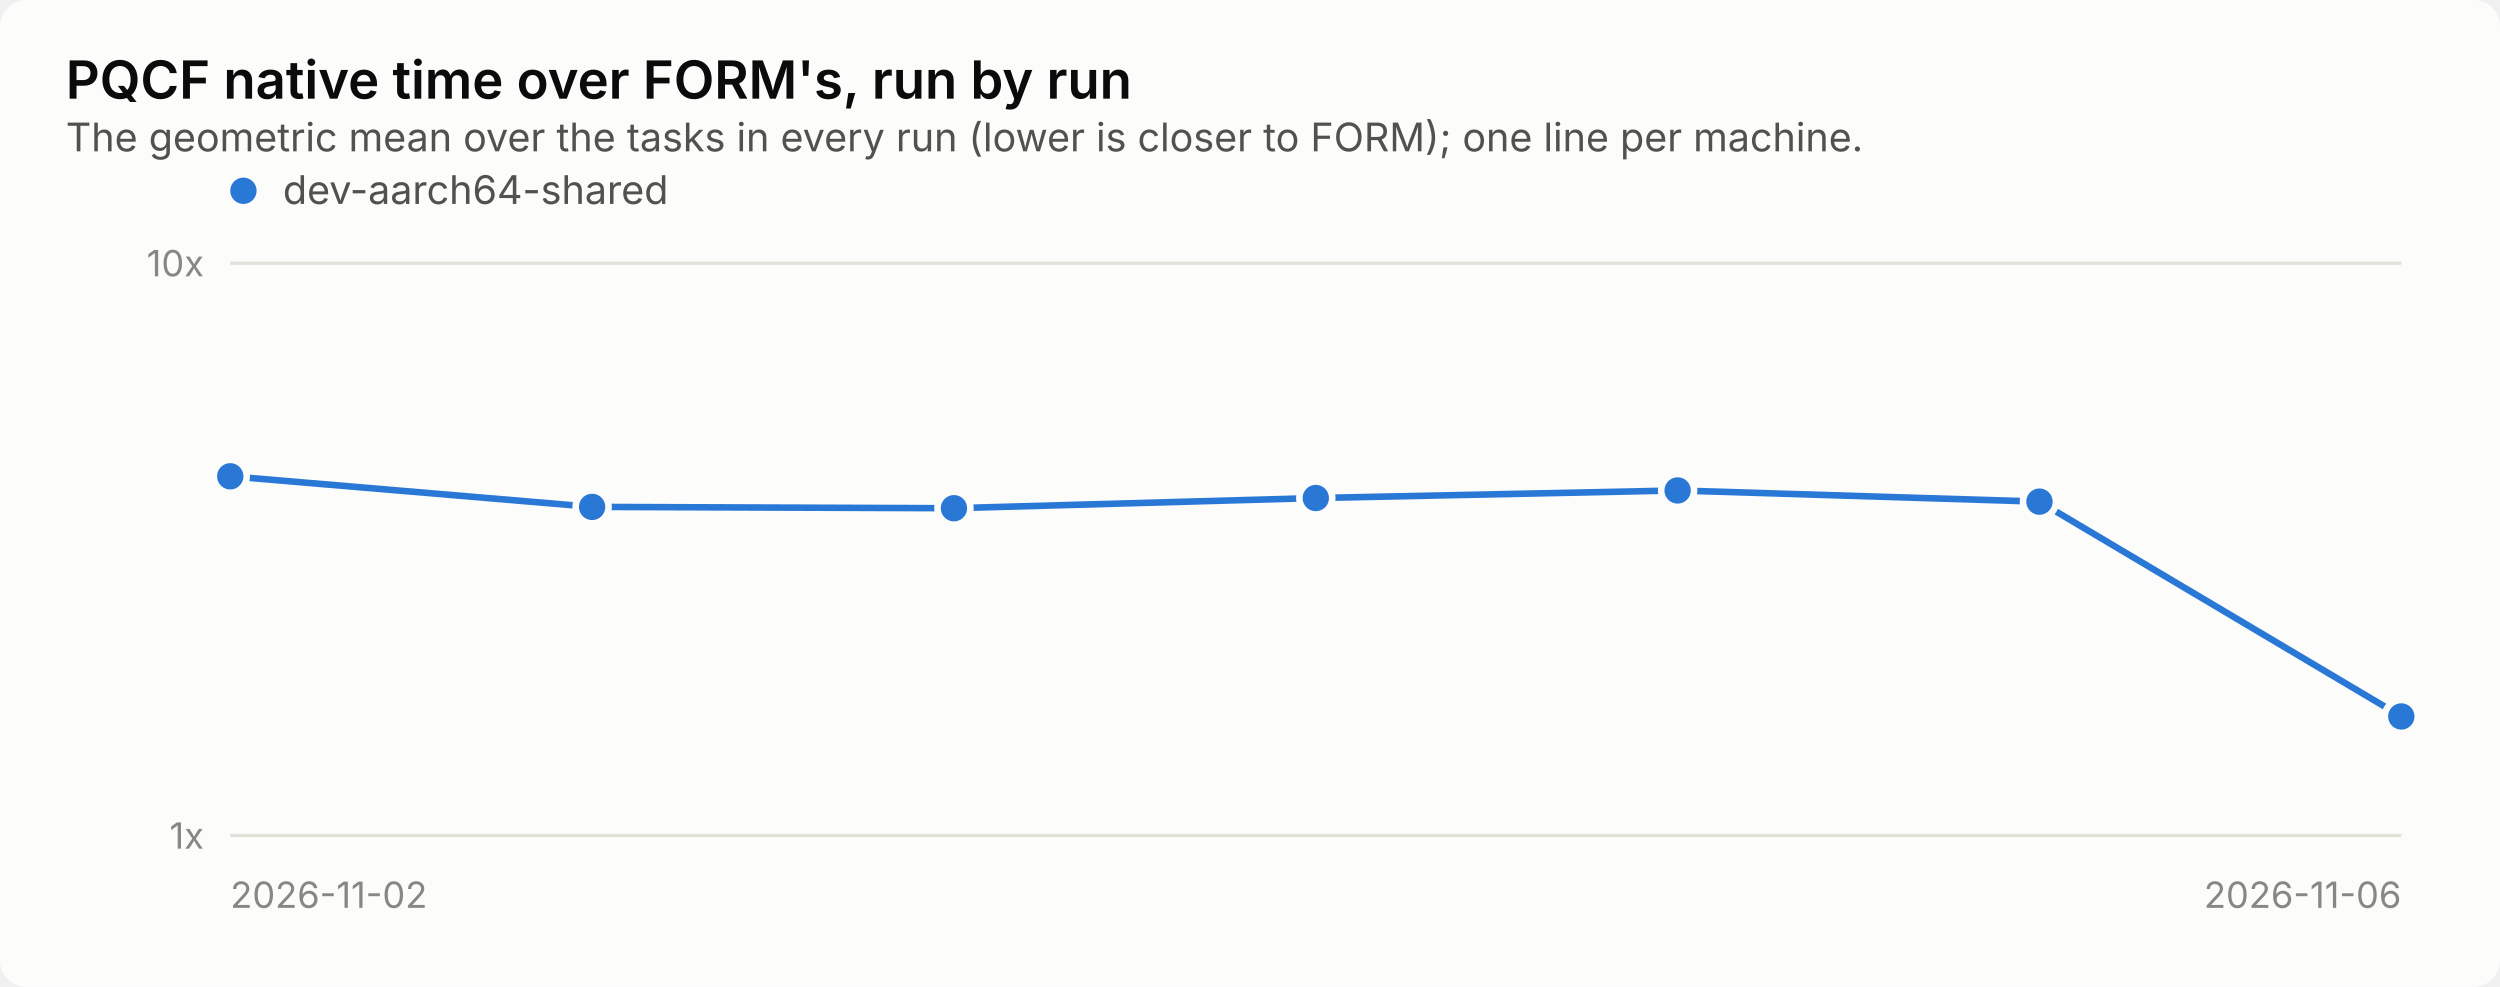
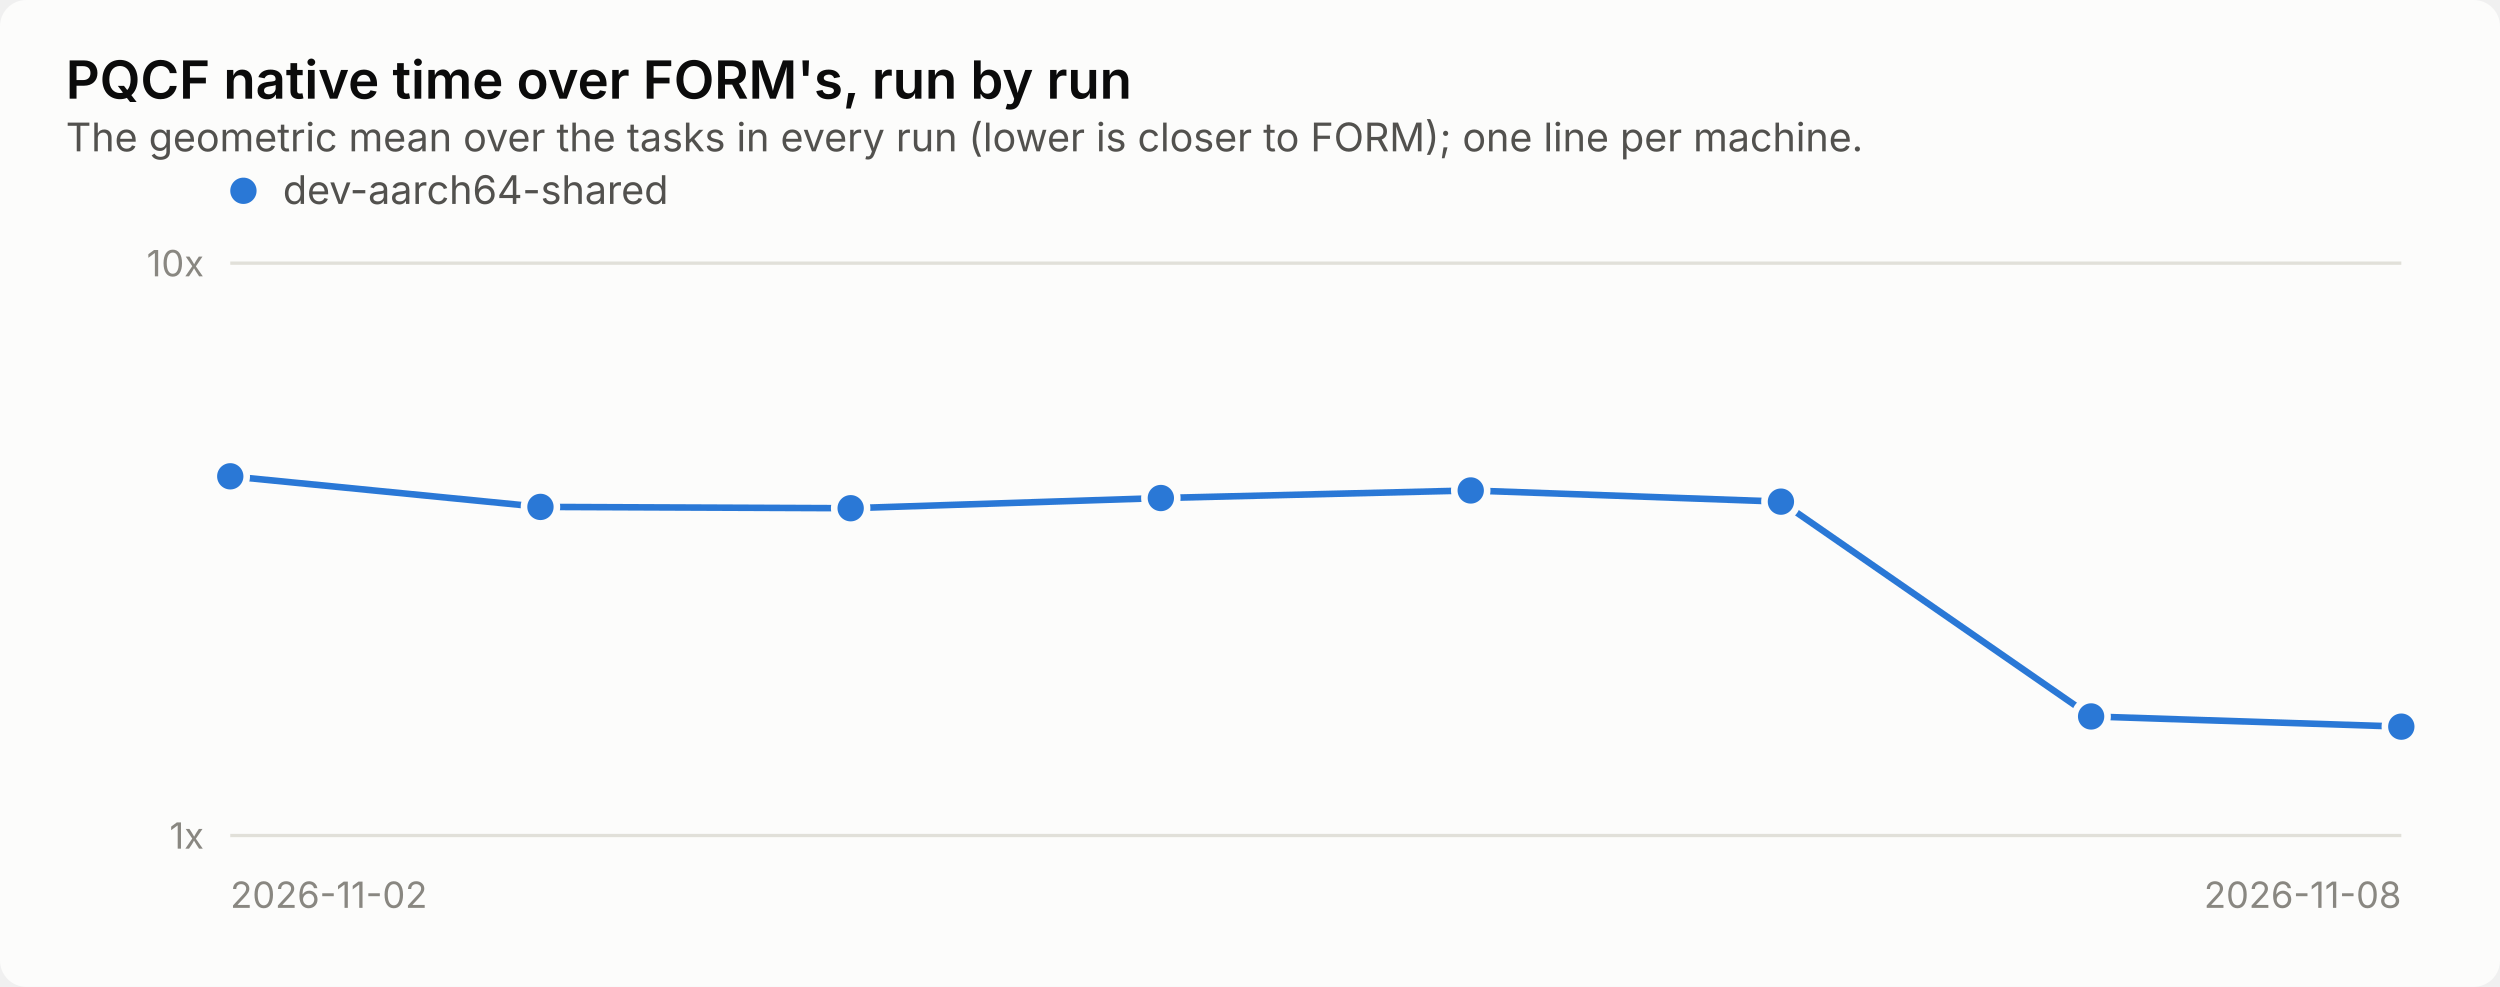
<svg xmlns="http://www.w3.org/2000/svg" viewBox="0 0 760 300" width="760" role="img" aria-label="The ratio over the weekly runs">
  <style>.bg{fill:#fcfcfb}.t1{fill:#0b0b0b}.t2{fill:#52514e}.mu{fill:#898781}.grid{stroke:#e1e0d9}.axis{stroke:#c3c2b7}.link{stroke:#c3c2b7}.s1{fill:#2a78d6}.s2{fill:#eb6834}.s3{fill:#1baf7a}.ring{stroke:#fcfcfb}.l1{stroke:#2a78d6}.l2{stroke:#eb6834}.l3{stroke:#1baf7a}@media (prefers-color-scheme: dark){.bg{fill:#1a1a19}.t1{fill:#ffffff}.t2{fill:#c3c2b7}.grid{stroke:#2c2c2a}.axis{stroke:#383835}.link{stroke:#383835}.s1{fill:#3987e5}.s2{fill:#d95926}.s3{fill:#199e70}.ring{stroke:#1a1a19}.l1{stroke:#3987e5}.l2{stroke:#d95926}.l3{stroke:#199e70}}text{font-family:system-ui,-apple-system,'Segoe UI',sans-serif}</style>
  <rect class="bg" width="760" height="300" rx="8" />
  <text class="t1" x="20" y="30" font-size="16" font-weight="600">PQCF native time over FORM's, run by run</text>
  <text class="t2" x="20" y="46" font-size="12">The geometric mean over the tasks in every run (lower is closer to FORM); one line per machine.</text>
  <line class="grid" x1="70" x2="730" y1="254.0" y2="254.0" stroke-width="1" />
  <text class="mu" x="62" y="258.0" font-size="11" text-anchor="end">1x</text>
  <line class="grid" x1="70" x2="730" y1="80.0" y2="80.0" stroke-width="1" />
  <text class="mu" x="62" y="84.0" font-size="11" text-anchor="end">10x</text>
-   <polyline class="l1" fill="none" stroke-width="2" stroke-linejoin="round" points="70.0,144.8 180.0,154.1 290.0,154.5 400.0,151.4 510.0,149.1 620.0,152.5 730.0,217.8" />
+   <polyline class="l1" fill="none" stroke-width="2" stroke-linejoin="round" points="70.0,144.8 164.3,154.1 258.6,154.5 352.9,151.4 447.1,149.1 541.4,152.5 635.7,217.8 730.0,220.9" />
  <circle cx="70.0" cy="144.8" r="5" class="s1 ring" stroke-width="2" />
-   <circle cx="180.0" cy="154.1" r="5" class="s1 ring" stroke-width="2" />
-   <circle cx="290.0" cy="154.5" r="5" class="s1 ring" stroke-width="2" />
-   <circle cx="400.0" cy="151.4" r="5" class="s1 ring" stroke-width="2" />
-   <circle cx="510.0" cy="149.1" r="5" class="s1 ring" stroke-width="2" />
-   <circle cx="620.0" cy="152.5" r="5" class="s1 ring" stroke-width="2" />
-   <circle cx="730.0" cy="217.8" r="5" class="s1 ring" stroke-width="2" />
+   <circle cx="164.3" cy="154.1" r="5" class="s1 ring" stroke-width="2" />
+   <circle cx="258.6" cy="154.5" r="5" class="s1 ring" stroke-width="2" />
+   <circle cx="352.9" cy="151.4" r="5" class="s1 ring" stroke-width="2" />
+   <circle cx="447.1" cy="149.1" r="5" class="s1 ring" stroke-width="2" />
+   <circle cx="541.4" cy="152.5" r="5" class="s1 ring" stroke-width="2" />
+   <circle cx="635.7" cy="217.8" r="5" class="s1 ring" stroke-width="2" />
+   <circle cx="730.0" cy="220.9" r="5" class="s1 ring" stroke-width="2" />
  <circle cx="74.0" cy="58.0" r="5" class="s1 ring" stroke-width="2" />
  <text class="t2" x="86" y="62" font-size="12">dev-aarch64-shared</text>
  <text class="mu" x="70.0" y="276" font-size="11" text-anchor="start">2026-11-02</text>
-   <text class="mu" x="730.0" y="276" font-size="11" text-anchor="end">2026-11-06</text>
+   <text class="mu" x="730.0" y="276" font-size="11" text-anchor="end">2026-11-08</text>
</svg>
